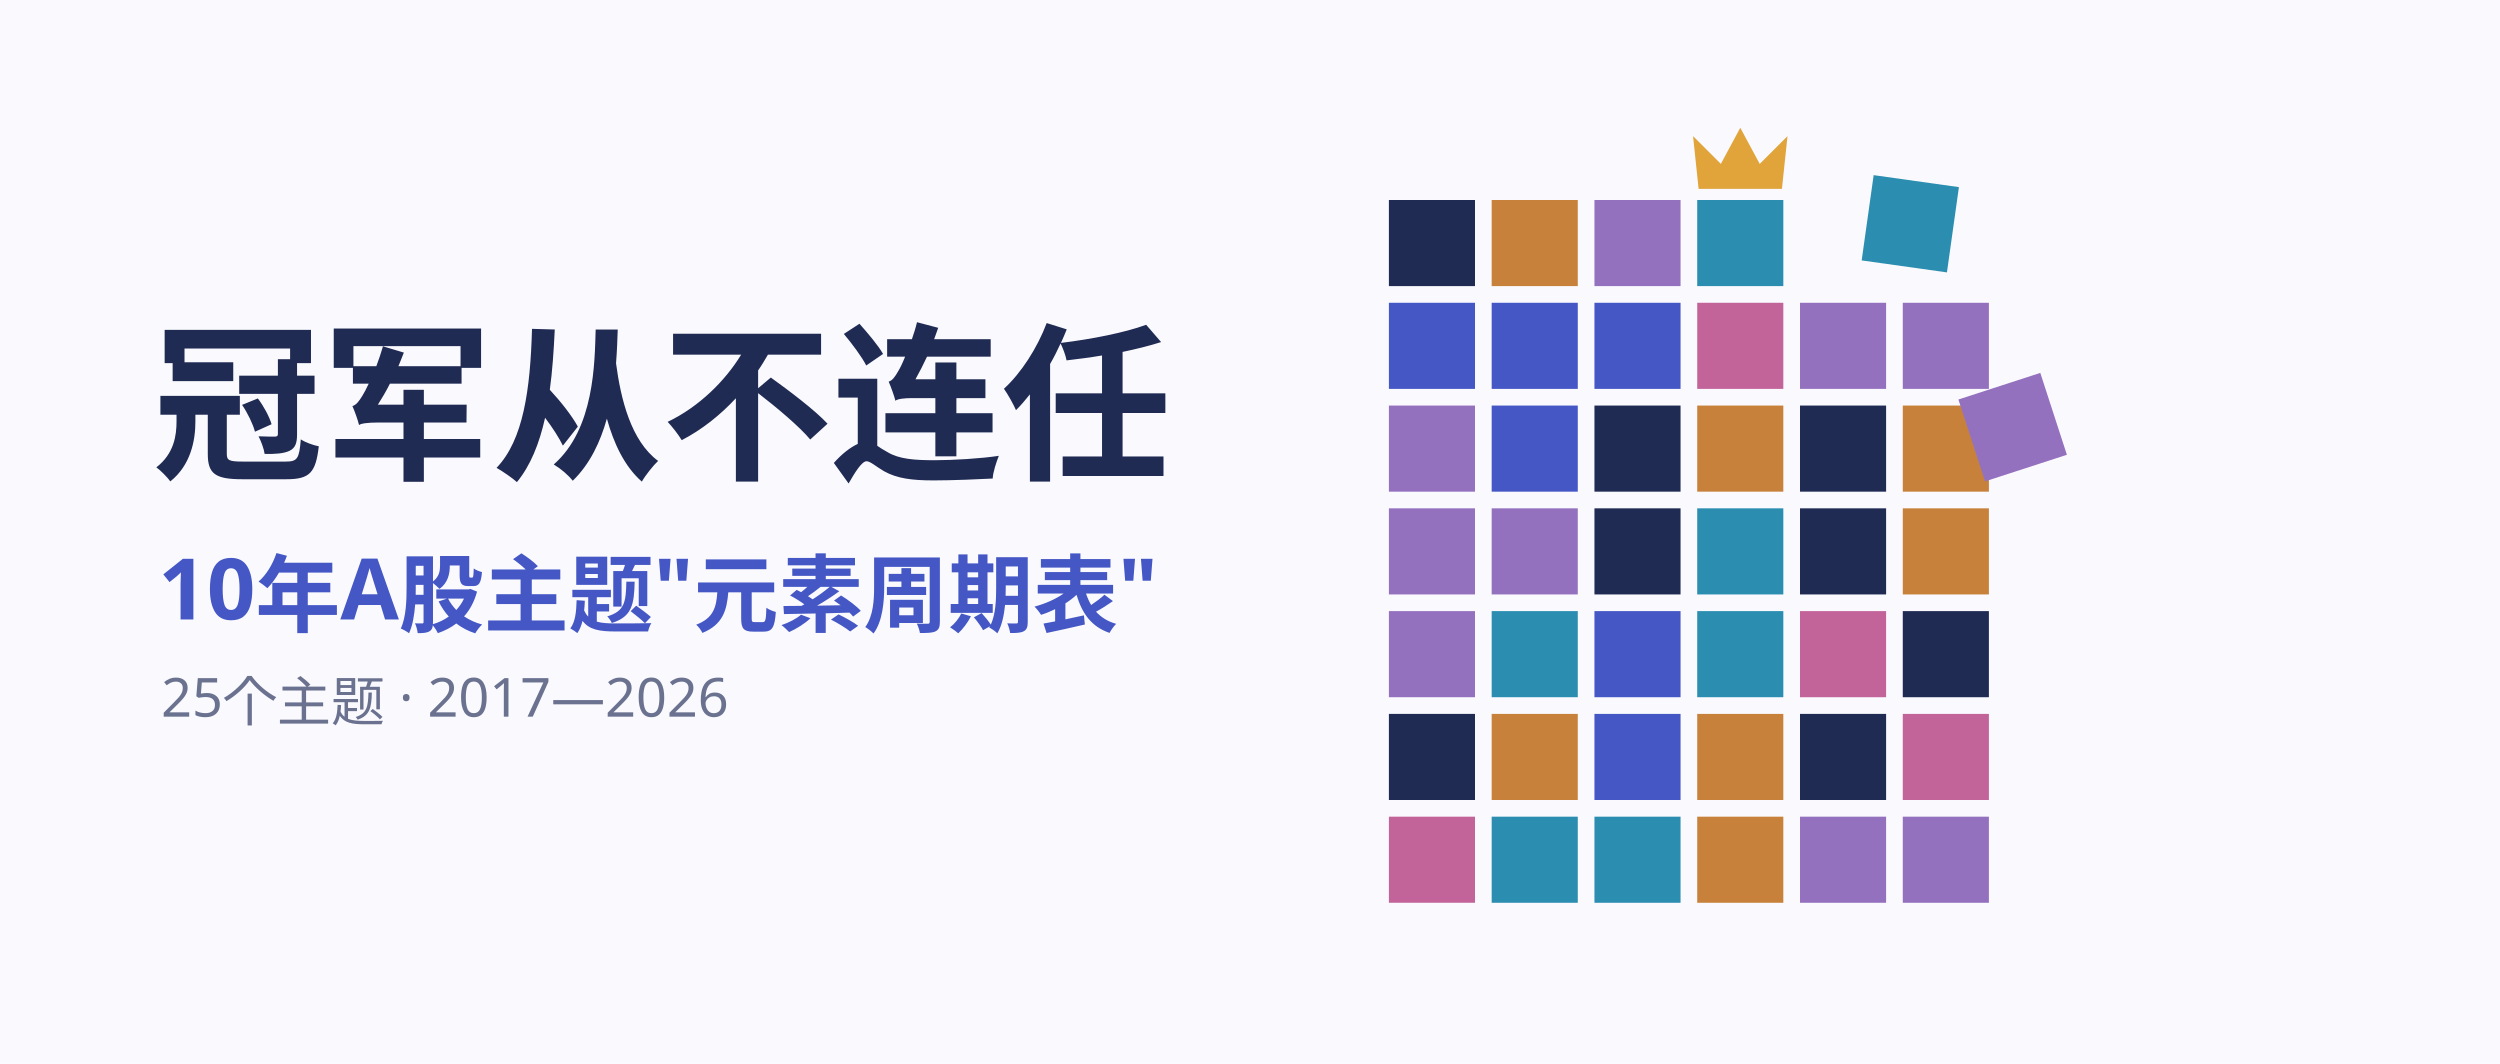
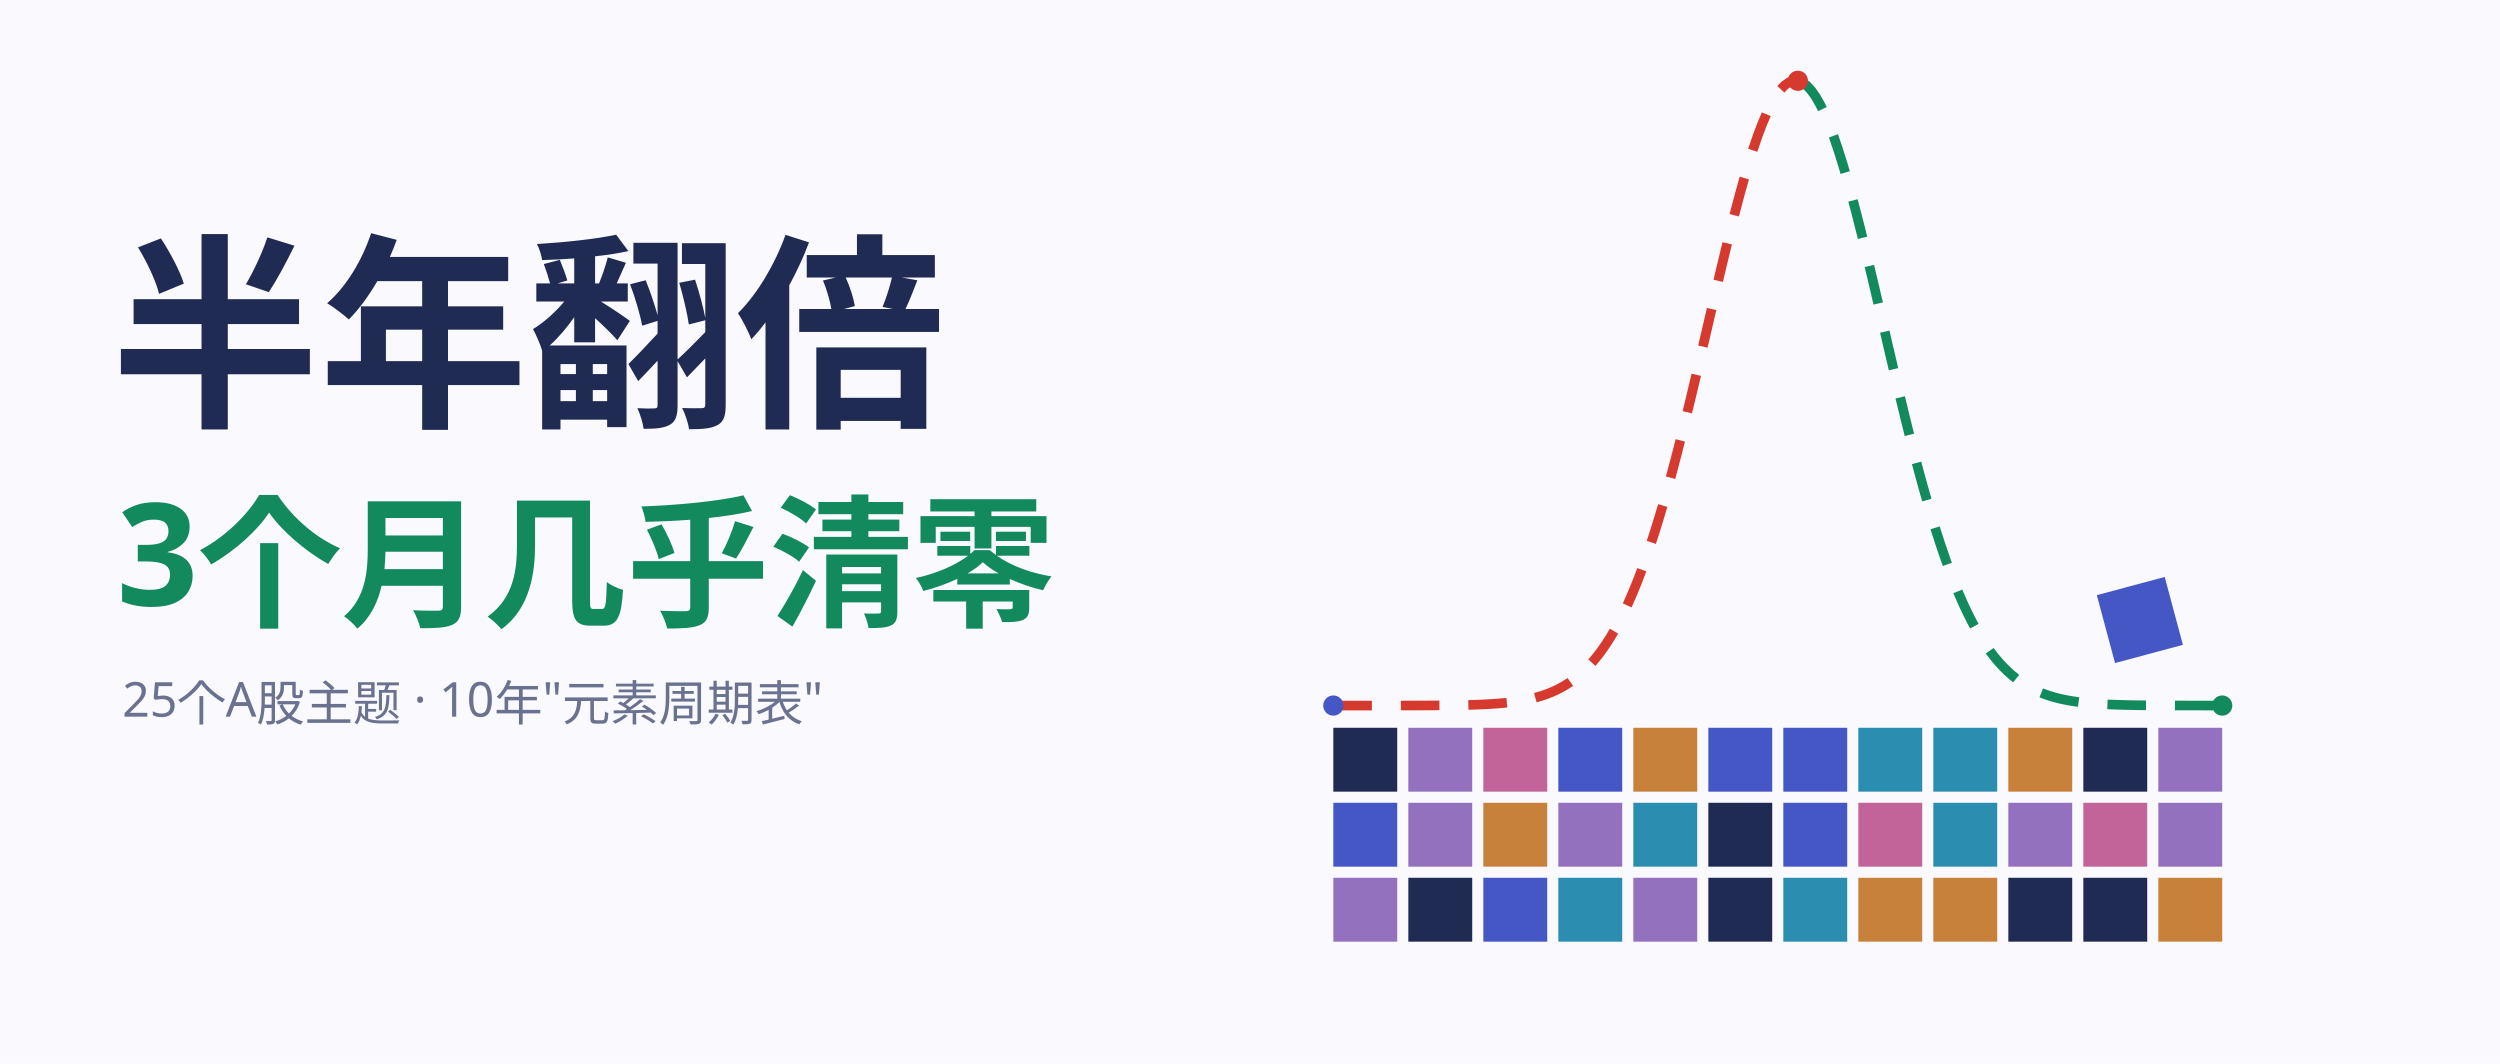
- <svg xmlns="http://www.w3.org/2000/svg" width="1296pt" height="551.52pt" viewBox="0 0 1296 551.52" version="1.1">
+ <svg xmlns="http://www.w3.org/2000/svg" xmlns:xlink="http://www.w3.org/1999/xlink" width="1296pt" height="551.52pt" viewBox="0 0 1296 551.52" version="1.1">
  <defs>
    <style type="text/css">*{stroke-linejoin: round; stroke-linecap: butt}</style>
  </defs>
  <g id="figure_1">
    <g id="patch_1">
      <path d="M 0 551.52  L 1296 551.52  L 1296 0  L 0 0  z " style="fill: #fafafe" />
    </g>
    <g id="axes_1">
      <g id="patch_2">
-         <path d="M 720 148.32  L 764.64 148.32  L 764.64 103.68  L 720 103.68  z " clip-path="url(#p23475a100b)" style="fill: #202b54" />
+         <path d="M 691.2 410.4  L 724.32 410.4  L 724.32 377.28  L 691.2 377.28  z " clip-path="url(#p0c8d5fac1c)" style="fill: #202b54" />
      </g>
      <g id="patch_3">
-         <path d="M 720 201.6  L 764.64 201.6  L 764.64 156.96  L 720 156.96  z " clip-path="url(#p23475a100b)" style="fill: #4457c4" />
+         <path d="M 691.2 449.28  L 724.32 449.28  L 724.32 416.16  L 691.2 416.16  z " clip-path="url(#p0c8d5fac1c)" style="fill: #4457c4" />
      </g>
      <g id="patch_4">
-         <path d="M 720 254.88  L 764.64 254.88  L 764.64 210.24  L 720 210.24  z " clip-path="url(#p23475a100b)" style="fill: #9471be" />
+         <path d="M 691.2 488.16  L 724.32 488.16  L 724.32 455.04  L 691.2 455.04  z " clip-path="url(#p0c8d5fac1c)" style="fill: #9471be" />
      </g>
      <g id="patch_5">
-         <path d="M 720 308.16  L 764.64 308.16  L 764.64 263.52  L 720 263.52  z " clip-path="url(#p23475a100b)" style="fill: #9471be" />
+         <path d="M 730.08 410.4  L 763.2 410.4  L 763.2 377.28  L 730.08 377.28  z " clip-path="url(#p0c8d5fac1c)" style="fill: #9471be" />
      </g>
      <g id="patch_6">
-         <path d="M 720 361.44  L 764.64 361.44  L 764.64 316.8  L 720 316.8  z " clip-path="url(#p23475a100b)" style="fill: #9471be" />
+         <path d="M 730.08 449.28  L 763.2 449.28  L 763.2 416.16  L 730.08 416.16  z " clip-path="url(#p0c8d5fac1c)" style="fill: #9471be" />
      </g>
      <g id="patch_7">
-         <path d="M 720 414.72  L 764.64 414.72  L 764.64 370.08  L 720 370.08  z " clip-path="url(#p23475a100b)" style="fill: #202b54" />
+         <path d="M 730.08 488.16  L 763.2 488.16  L 763.2 455.04  L 730.08 455.04  z " clip-path="url(#p0c8d5fac1c)" style="fill: #202b54" />
      </g>
      <g id="patch_8">
-         <path d="M 720 468  L 764.64 468  L 764.64 423.36  L 720 423.36  z " clip-path="url(#p23475a100b)" style="fill: #c2649a" />
+         <path d="M 768.96 410.4  L 802.08 410.4  L 802.08 377.28  L 768.96 377.28  z " clip-path="url(#p0c8d5fac1c)" style="fill: #c2649a" />
      </g>
      <g id="patch_9">
-         <path d="M 773.28 148.32  L 817.92 148.32  L 817.92 103.68  L 773.28 103.68  z " clip-path="url(#p23475a100b)" style="fill: #c8813b" />
+         <path d="M 768.96 449.28  L 802.08 449.28  L 802.08 416.16  L 768.96 416.16  z " clip-path="url(#p0c8d5fac1c)" style="fill: #c8813b" />
      </g>
      <g id="patch_10">
-         <path d="M 773.28 201.6  L 817.92 201.6  L 817.92 156.96  L 773.28 156.96  z " clip-path="url(#p23475a100b)" style="fill: #4457c4" />
+         <path d="M 768.96 488.16  L 802.08 488.16  L 802.08 455.04  L 768.96 455.04  z " clip-path="url(#p0c8d5fac1c)" style="fill: #4457c4" />
      </g>
      <g id="patch_11">
-         <path d="M 773.28 254.88  L 817.92 254.88  L 817.92 210.24  L 773.28 210.24  z " clip-path="url(#p23475a100b)" style="fill: #4457c4" />
+         <path d="M 807.84 410.4  L 840.96 410.4  L 840.96 377.28  L 807.84 377.28  z " clip-path="url(#p0c8d5fac1c)" style="fill: #4457c4" />
      </g>
      <g id="patch_12">
-         <path d="M 773.28 308.16  L 817.92 308.16  L 817.92 263.52  L 773.28 263.52  z " clip-path="url(#p23475a100b)" style="fill: #9471be" />
+         <path d="M 807.84 449.28  L 840.96 449.28  L 840.96 416.16  L 807.84 416.16  z " clip-path="url(#p0c8d5fac1c)" style="fill: #9471be" />
      </g>
      <g id="patch_13">
-         <path d="M 773.28 361.44  L 817.92 361.44  L 817.92 316.8  L 773.28 316.8  z " clip-path="url(#p23475a100b)" style="fill: #2b8db0" />
+         <path d="M 807.84 488.16  L 840.96 488.16  L 840.96 455.04  L 807.84 455.04  z " clip-path="url(#p0c8d5fac1c)" style="fill: #2b8db0" />
      </g>
      <g id="patch_14">
-         <path d="M 773.28 414.72  L 817.92 414.72  L 817.92 370.08  L 773.28 370.08  z " clip-path="url(#p23475a100b)" style="fill: #c8813b" />
+         <path d="M 846.72 410.4  L 879.84 410.4  L 879.84 377.28  L 846.72 377.28  z " clip-path="url(#p0c8d5fac1c)" style="fill: #c8813b" />
      </g>
      <g id="patch_15">
-         <path d="M 773.28 468  L 817.92 468  L 817.92 423.36  L 773.28 423.36  z " clip-path="url(#p23475a100b)" style="fill: #2b8db0" />
+         <path d="M 846.72 449.28  L 879.84 449.28  L 879.84 416.16  L 846.72 416.16  z " clip-path="url(#p0c8d5fac1c)" style="fill: #2b8db0" />
      </g>
      <g id="patch_16">
-         <path d="M 826.56 148.32  L 871.2 148.32  L 871.2 103.68  L 826.56 103.68  z " clip-path="url(#p23475a100b)" style="fill: #9471be" />
+         <path d="M 846.72 488.16  L 879.84 488.16  L 879.84 455.04  L 846.72 455.04  z " clip-path="url(#p0c8d5fac1c)" style="fill: #9471be" />
      </g>
      <g id="patch_17">
-         <path d="M 826.56 201.6  L 871.2 201.6  L 871.2 156.96  L 826.56 156.96  z " clip-path="url(#p23475a100b)" style="fill: #4457c4" />
+         <path d="M 885.6 410.4  L 918.72 410.4  L 918.72 377.28  L 885.6 377.28  z " clip-path="url(#p0c8d5fac1c)" style="fill: #4457c4" />
      </g>
      <g id="patch_18">
-         <path d="M 826.56 254.88  L 871.2 254.88  L 871.2 210.24  L 826.56 210.24  z " clip-path="url(#p23475a100b)" style="fill: #202b54" />
+         <path d="M 885.6 449.28  L 918.72 449.28  L 918.72 416.16  L 885.6 416.16  z " clip-path="url(#p0c8d5fac1c)" style="fill: #202b54" />
      </g>
      <g id="patch_19">
-         <path d="M 826.56 308.16  L 871.2 308.16  L 871.2 263.52  L 826.56 263.52  z " clip-path="url(#p23475a100b)" style="fill: #202b54" />
+         <path d="M 885.6 488.16  L 918.72 488.16  L 918.72 455.04  L 885.6 455.04  z " clip-path="url(#p0c8d5fac1c)" style="fill: #202b54" />
      </g>
      <g id="patch_20">
-         <path d="M 826.56 361.44  L 871.2 361.44  L 871.2 316.8  L 826.56 316.8  z " clip-path="url(#p23475a100b)" style="fill: #4457c4" />
+         <path d="M 924.48 410.4  L 957.6 410.4  L 957.6 377.28  L 924.48 377.28  z " clip-path="url(#p0c8d5fac1c)" style="fill: #4457c4" />
      </g>
      <g id="patch_21">
-         <path d="M 826.56 414.72  L 871.2 414.72  L 871.2 370.08  L 826.56 370.08  z " clip-path="url(#p23475a100b)" style="fill: #4457c4" />
+         <path d="M 924.48 449.28  L 957.6 449.28  L 957.6 416.16  L 924.48 416.16  z " clip-path="url(#p0c8d5fac1c)" style="fill: #4457c4" />
      </g>
      <g id="patch_22">
-         <path d="M 826.56 468  L 871.2 468  L 871.2 423.36  L 826.56 423.36  z " clip-path="url(#p23475a100b)" style="fill: #2b8db0" />
+         <path d="M 924.48 488.16  L 957.6 488.16  L 957.6 455.04  L 924.48 455.04  z " clip-path="url(#p0c8d5fac1c)" style="fill: #2b8db0" />
      </g>
      <g id="patch_23">
-         <path d="M 879.84 148.32  L 924.48 148.32  L 924.48 103.68  L 879.84 103.68  z " clip-path="url(#p23475a100b)" style="fill: #2b8db0" />
+         <path d="M 963.36 410.4  L 996.48 410.4  L 996.48 377.28  L 963.36 377.28  z " clip-path="url(#p0c8d5fac1c)" style="fill: #2b8db0" />
      </g>
      <g id="patch_24">
-         <path d="M 879.84 201.6  L 924.48 201.6  L 924.48 156.96  L 879.84 156.96  z " clip-path="url(#p23475a100b)" style="fill: #c2649a" />
+         <path d="M 963.36 449.28  L 996.48 449.28  L 996.48 416.16  L 963.36 416.16  z " clip-path="url(#p0c8d5fac1c)" style="fill: #c2649a" />
      </g>
      <g id="patch_25">
-         <path d="M 879.84 254.88  L 924.48 254.88  L 924.48 210.24  L 879.84 210.24  z " clip-path="url(#p23475a100b)" style="fill: #c8813b" />
+         <path d="M 963.36 488.16  L 996.48 488.16  L 996.48 455.04  L 963.36 455.04  z " clip-path="url(#p0c8d5fac1c)" style="fill: #c8813b" />
      </g>
      <g id="patch_26">
-         <path d="M 879.84 308.16  L 924.48 308.16  L 924.48 263.52  L 879.84 263.52  z " clip-path="url(#p23475a100b)" style="fill: #2b8db0" />
+         <path d="M 1002.24 410.4  L 1035.36 410.4  L 1035.36 377.28  L 1002.24 377.28  z " clip-path="url(#p0c8d5fac1c)" style="fill: #2b8db0" />
      </g>
      <g id="patch_27">
-         <path d="M 879.84 361.44  L 924.48 361.44  L 924.48 316.8  L 879.84 316.8  z " clip-path="url(#p23475a100b)" style="fill: #2b8db0" />
+         <path d="M 1002.24 449.28  L 1035.36 449.28  L 1035.36 416.16  L 1002.24 416.16  z " clip-path="url(#p0c8d5fac1c)" style="fill: #2b8db0" />
      </g>
      <g id="patch_28">
-         <path d="M 879.84 414.72  L 924.48 414.72  L 924.48 370.08  L 879.84 370.08  z " clip-path="url(#p23475a100b)" style="fill: #c8813b" />
+         <path d="M 1002.24 488.16  L 1035.36 488.16  L 1035.36 455.04  L 1002.24 455.04  z " clip-path="url(#p0c8d5fac1c)" style="fill: #c8813b" />
      </g>
      <g id="patch_29">
-         <path d="M 879.84 468  L 924.48 468  L 924.48 423.36  L 879.84 423.36  z " clip-path="url(#p23475a100b)" style="fill: #c8813b" />
+         <path d="M 1041.12 410.4  L 1074.24 410.4  L 1074.24 377.28  L 1041.12 377.28  z " clip-path="url(#p0c8d5fac1c)" style="fill: #c8813b" />
      </g>
      <g id="patch_30">
-         <path d="M 933.12 201.6  L 977.76 201.6  L 977.76 156.96  L 933.12 156.96  z " clip-path="url(#p23475a100b)" style="fill: #9471be" />
+         <path d="M 1041.12 449.28  L 1074.24 449.28  L 1074.24 416.16  L 1041.12 416.16  z " clip-path="url(#p0c8d5fac1c)" style="fill: #9471be" />
      </g>
      <g id="patch_31">
-         <path d="M 933.12 254.88  L 977.76 254.88  L 977.76 210.24  L 933.12 210.24  z " clip-path="url(#p23475a100b)" style="fill: #202b54" />
+         <path d="M 1041.12 488.16  L 1074.24 488.16  L 1074.24 455.04  L 1041.12 455.04  z " clip-path="url(#p0c8d5fac1c)" style="fill: #202b54" />
      </g>
      <g id="patch_32">
-         <path d="M 933.12 308.16  L 977.76 308.16  L 977.76 263.52  L 933.12 263.52  z " clip-path="url(#p23475a100b)" style="fill: #202b54" />
+         <path d="M 1080 410.4  L 1113.12 410.4  L 1113.12 377.28  L 1080 377.28  z " clip-path="url(#p0c8d5fac1c)" style="fill: #202b54" />
      </g>
      <g id="patch_33">
-         <path d="M 933.12 361.44  L 977.76 361.44  L 977.76 316.8  L 933.12 316.8  z " clip-path="url(#p23475a100b)" style="fill: #c2649a" />
+         <path d="M 1080 449.28  L 1113.12 449.28  L 1113.12 416.16  L 1080 416.16  z " clip-path="url(#p0c8d5fac1c)" style="fill: #c2649a" />
      </g>
      <g id="patch_34">
-         <path d="M 933.12 414.72  L 977.76 414.72  L 977.76 370.08  L 933.12 370.08  z " clip-path="url(#p23475a100b)" style="fill: #202b54" />
+         <path d="M 1080 488.16  L 1113.12 488.16  L 1113.12 455.04  L 1080 455.04  z " clip-path="url(#p0c8d5fac1c)" style="fill: #202b54" />
      </g>
      <g id="patch_35">
-         <path d="M 933.12 468  L 977.76 468  L 977.76 423.36  L 933.12 423.36  z " clip-path="url(#p23475a100b)" style="fill: #9471be" />
+         <path d="M 1118.88 410.4  L 1152 410.4  L 1152 377.28  L 1118.88 377.28  z " clip-path="url(#p0c8d5fac1c)" style="fill: #9471be" />
      </g>
      <g id="patch_36">
-         <path d="M 986.4 201.6  L 1031.04 201.6  L 1031.04 156.96  L 986.4 156.96  z " clip-path="url(#p23475a100b)" style="fill: #9471be" />
+         <path d="M 1118.88 449.28  L 1152 449.28  L 1152 416.16  L 1118.88 416.16  z " clip-path="url(#p0c8d5fac1c)" style="fill: #9471be" />
      </g>
      <g id="patch_37">
-         <path d="M 986.4 254.88  L 1031.04 254.88  L 1031.04 210.24  L 986.4 210.24  z " clip-path="url(#p23475a100b)" style="fill: #c8813b" />
+         <path d="M 1118.88 488.16  L 1152 488.16  L 1152 455.04  L 1118.88 455.04  z " clip-path="url(#p0c8d5fac1c)" style="fill: #c8813b" />
      </g>
      <g id="patch_38">
-         <path d="M 986.4 308.16  L 1031.04 308.16  L 1031.04 263.52  L 986.4 263.52  z " clip-path="url(#p23475a100b)" style="fill: #c8813b" />
+         <path d="M 1096.426 343.715  L 1131.617 334.286  L 1122.187 299.095  L 1086.997 308.524  z " clip-path="url(#p0c8d5fac1c)" style="fill: #4457c4" />
      </g>
-       <g id="patch_39">
-         <path d="M 986.4 361.44  L 1031.04 361.44  L 1031.04 316.8  L 986.4 316.8  z " clip-path="url(#p23475a100b)" style="fill: #202b54" />
+       <g id="line2d_1">
+         <path d="M 691.2 365.76  L 693.516 365.76  L 695.831 365.759  L 698.147 365.759  L 700.462 365.759  L 702.778 365.759  L 705.093 365.758  L 707.409 365.758  L 709.725 365.757  L 712.04 365.757  L 714.356 365.756  L 716.671 365.755  L 718.987 365.753  L 721.303 365.751  L 723.618 365.749  L 725.934 365.747  L 728.249 365.743  L 730.565 365.739  L 732.88 365.734  L 735.196 365.727  L 737.512 365.719  L 739.827 365.709  L 742.143 365.698  L 744.458 365.683  L 746.774 365.665  L 749.089 365.644  L 751.405 365.618  L 753.721 365.587  L 756.036 365.55  L 758.352 365.505  L 760.667 365.451  L 762.983 365.387  L 765.298 365.312  L 767.614 365.222  L 769.93 365.115  L 772.245 364.99  L 774.561 364.842  L 776.876 364.669  L 779.192 364.467  L 781.508 364.232  L 783.823 363.958  L 786.139 363.64  L 788.454 363.273  L 790.77 362.85  L 793.085 362.364  L 795.401 361.806  L 797.717 361.169  L 800.032 360.443  L 802.348 359.618  L 804.663 358.683  L 806.979 357.627  L 809.294 356.438  L 811.61 355.102  L 813.926 353.605  L 816.241 351.935  L 818.557 350.075  L 820.872 348.011  L 823.188 345.727  L 825.504 343.207  L 827.819 340.436  L 830.135 337.397  L 832.45 334.075  L 834.766 330.456  L 837.081 326.524  L 839.397 322.266  L 841.713 317.671  L 844.028 312.727  L 846.344 307.425  L 848.659 301.758  L 850.975 295.721  L 853.29 289.312  L 855.606 282.532  L 857.922 275.383  L 860.237 267.873  L 862.553 260.011  L 864.868 251.812  L 867.184 243.294  L 869.499 234.477  L 871.815 225.387  L 874.131 216.055  L 876.446 206.513  L 878.762 196.799  L 881.077 186.953  L 883.393 177.021  L 885.709 167.05  L 888.024 157.09  L 890.34 147.195  L 892.655 137.42  L 894.971 127.821  L 897.286 118.458  L 899.602 109.387  L 901.918 100.667  L 904.233 92.356  L 906.549 84.51  L 908.864 77.184  L 911.18 70.429  L 913.495 64.293  L 915.811 58.822  L 918.127 54.056  L 920.442 50.031  L 922.758 46.776  L 925.073 44.317  L 927.389 42.673  L 929.705 41.856  " clip-path="url(#p0c8d5fac1c)" style="fill: none; stroke-dasharray: 20,15; stroke-dashoffset: 0; stroke: #d63a2f; stroke-width: 5" />
      </g>
-       <g id="patch_40">
-         <path d="M 986.4 414.72  L 1031.04 414.72  L 1031.04 370.08  L 986.4 370.08  z " clip-path="url(#p23475a100b)" style="fill: #c2649a" />
+       <g id="line2d_2">
+         <path d="M 932.02 41.873  L 934.336 42.723  L 936.651 44.4  L 938.967 46.891  L 941.282 50.177  L 943.598 54.233  L 945.914 59.028  L 948.229 64.526  L 950.545 70.688  L 952.86 77.467  L 955.176 84.815  L 957.491 92.68  L 959.807 101.008  L 962.123 109.743  L 964.438 118.827  L 966.754 128.201  L 969.069 137.808  L 971.385 147.589  L 973.701 157.487  L 976.016 167.449  L 978.332 177.419  L 980.647 187.349  L 982.963 197.19  L 985.278 206.898  L 987.594 216.433  L 989.91 225.756  L 992.225 234.835  L 994.541 243.64  L 996.856 252.146  L 999.172 260.332  L 1001.487 268.18  L 1003.803 275.676  L 1006.119 282.81  L 1008.434 289.576  L 1010.75 295.97  L 1013.065 301.992  L 1015.381 307.644  L 1017.696 312.931  L 1020.012 317.861  L 1022.328 322.443  L 1024.643 326.687  L 1026.959 330.607  L 1029.274 334.214  L 1031.59 337.524  L 1033.906 340.552  L 1036.221 343.313  L 1038.537 345.823  L 1040.852 348.098  L 1043.168 350.153  L 1045.483 352.005  L 1047.799 353.669  L 1050.115 355.158  L 1052.43 356.488  L 1054.746 357.672  L 1057.061 358.723  L 1059.377 359.653  L 1061.692 360.474  L 1064.008 361.196  L 1066.324 361.83  L 1068.639 362.384  L 1070.955 362.868  L 1073.27 363.289  L 1075.586 363.654  L 1077.902 363.97  L 1080.217 364.242  L 1082.533 364.476  L 1084.848 364.677  L 1087.164 364.849  L 1089.479 364.995  L 1091.795 365.12  L 1094.111 365.225  L 1096.426 365.315  L 1098.742 365.39  L 1101.057 365.454  L 1103.373 365.507  L 1105.688 365.551  L 1108.004 365.588  L 1110.32 365.619  L 1112.635 365.645  L 1114.951 365.666  L 1117.266 365.684  L 1119.582 365.698  L 1121.897 365.71  L 1124.213 365.719  L 1126.529 365.727  L 1128.844 365.734  L 1131.16 365.739  L 1133.475 365.743  L 1135.791 365.747  L 1138.107 365.749  L 1140.422 365.752  L 1142.738 365.753  L 1145.053 365.755  L 1147.369 365.756  L 1149.684 365.757  L 1152 365.757  " clip-path="url(#p0c8d5fac1c)" style="fill: none; stroke-dasharray: 20,15; stroke-dashoffset: 0; stroke: #13895e; stroke-width: 5" />
      </g>
-       <g id="patch_41">
-         <path d="M 986.4 468  L 1031.04 468  L 1031.04 423.36  L 986.4 423.36  z " clip-path="url(#p23475a100b)" style="fill: #9471be" />
-       </g>
-       <g id="patch_42">
-         <path d="M 880.56 97.92  L 877.68 70.56  L 892.08 84.96  L 902.16 66.24  L 912.24 84.96  L 926.64 70.56  L 923.76 97.92  z " clip-path="url(#p23475a100b)" style="fill: #e0a43a" />
-       </g>
-       <g id="patch_43">
-         <path d="M 965.088 135  L 1009.294 141.213  L 1015.506 97.007  L 971.301 90.794  z " clip-path="url(#p23475a100b)" style="fill: #2b8db0" />
-       </g>
-       <g id="patch_44">
-         <path d="M 1029.024 249.552  L 1071.479 235.757  L 1057.685 193.302  L 1015.229 207.097  z " clip-path="url(#p23475a100b)" style="fill: #9471be" />
+       <g id="PathCollection_1">
+         <defs>
+           <path id="C0_0_e5fb90e2c2" d="M 0 4.743  C 1.258 4.743 2.465 4.244 3.354 3.354  C 4.244 2.465 4.743 1.258 4.743 -0  C 4.743 -1.258 4.244 -2.465 3.354 -3.354  C 2.465 -4.244 1.258 -4.743 0 -4.743  C -1.258 -4.743 -2.465 -4.244 -3.354 -3.354  C -4.244 -2.465 -4.743 -1.258 -4.743 0  C -4.743 1.258 -4.244 2.465 -3.354 3.354  C -2.465 4.244 -1.258 4.743 0 4.743  z " />
+         </defs>
+         <g clip-path="url(#p0c8d5fac1c)">
+           <use xlink:href="#C0_0_e5fb90e2c2" x="691.2" y="365.76" style="fill: #4457c4; stroke: #4457c4" />
+         </g>
+         <g clip-path="url(#p0c8d5fac1c)">
+           <use xlink:href="#C0_0_e5fb90e2c2" x="932.02" y="41.873" style="fill: #d63a2f; stroke: #d63a2f" />
+         </g>
+         <g clip-path="url(#p0c8d5fac1c)">
+           <use xlink:href="#C0_0_e5fb90e2c2" x="1152" y="365.757" style="fill: #13895e; stroke: #13895e" />
+         </g>
      </g>
      <g id="text_1">
-         <text style="font-weight: 700; font-size: 88px; font-family: 'Microsoft YaHei'; text-anchor: start; fill: #202b54" x="79.2" y="241.92" transform="rotate(-0 79.2 241.92)">冠军从不连任</text>
+         <text style="font-weight: 700; font-size: 108px; font-family: 'Microsoft YaHei'; text-anchor: start; fill: #202b54" x="57.6" y="213.12" transform="rotate(-0 57.6 213.12)">半年翻倍</text>
      </g>
      <g id="text_2">
-         <text style="font-weight: 700; font-size: 44px; font-family: 'Microsoft YaHei'; text-anchor: start; fill: #4457c4" x="82.08" y="321.12" transform="rotate(-0 82.08 321.12)">10年A股主题"元素周期表"</text>
+         <text style="font-weight: 700; font-size: 74px; font-family: 'Microsoft YaHei'; text-anchor: start; fill: #13895e" x="60.48" y="313.92" transform="rotate(-0 60.48 313.92)">3个月几乎清零</text>
      </g>
      <g id="text_3">
-         <text style="font-size: 28px; font-family: 'Microsoft YaHei'; text-anchor: start; fill: #6b7290" x="83.52" y="371.52" transform="rotate(-0 83.52 371.52)">25个主题 · 2017—2026</text>
+         <text style="font-size: 25px; font-family: 'Microsoft YaHei'; text-anchor: start; fill: #6b7290" x="63.36" y="371.52" transform="rotate(-0 63.36 371.52)">25个A股主题 · 10年"元素周期表"</text>
      </g>
    </g>
  </g>
  <defs>
-     <clipPath id="p23475a100b">
+     <clipPath id="p0c8d5fac1c">
      <rect x="0" y="0" width="1296" height="551.52" />
    </clipPath>
  </defs>
</svg>
